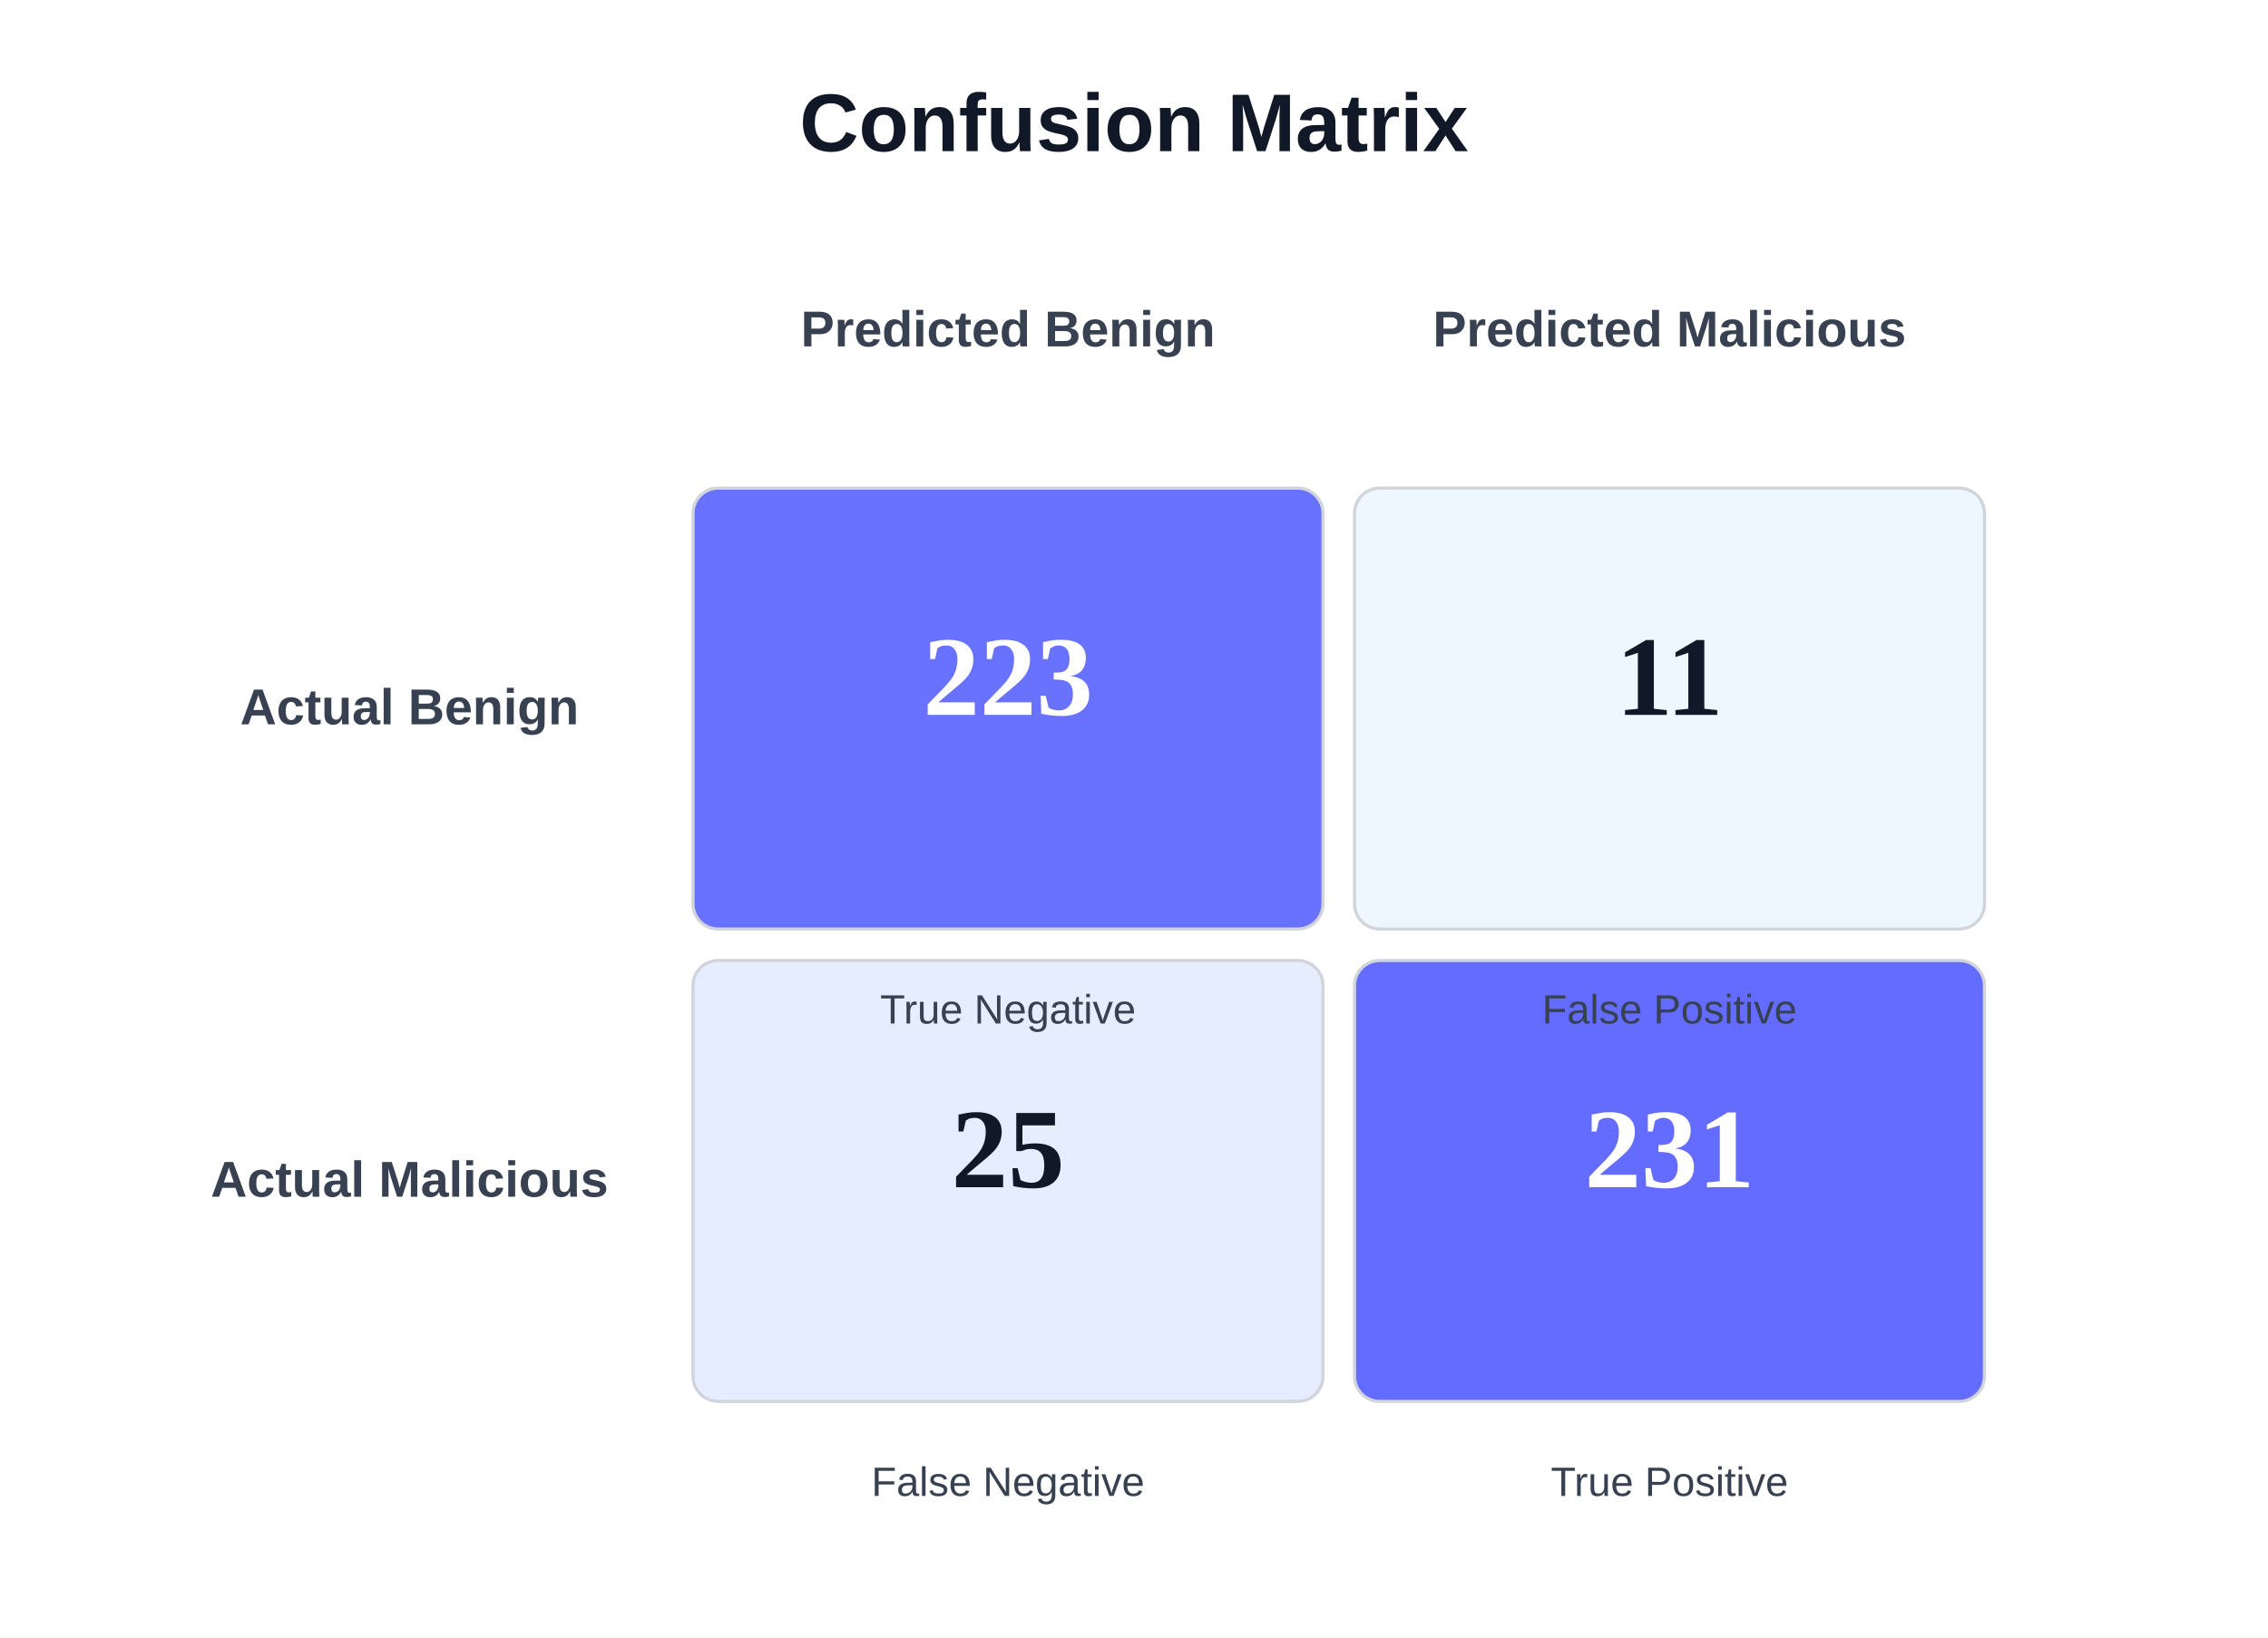
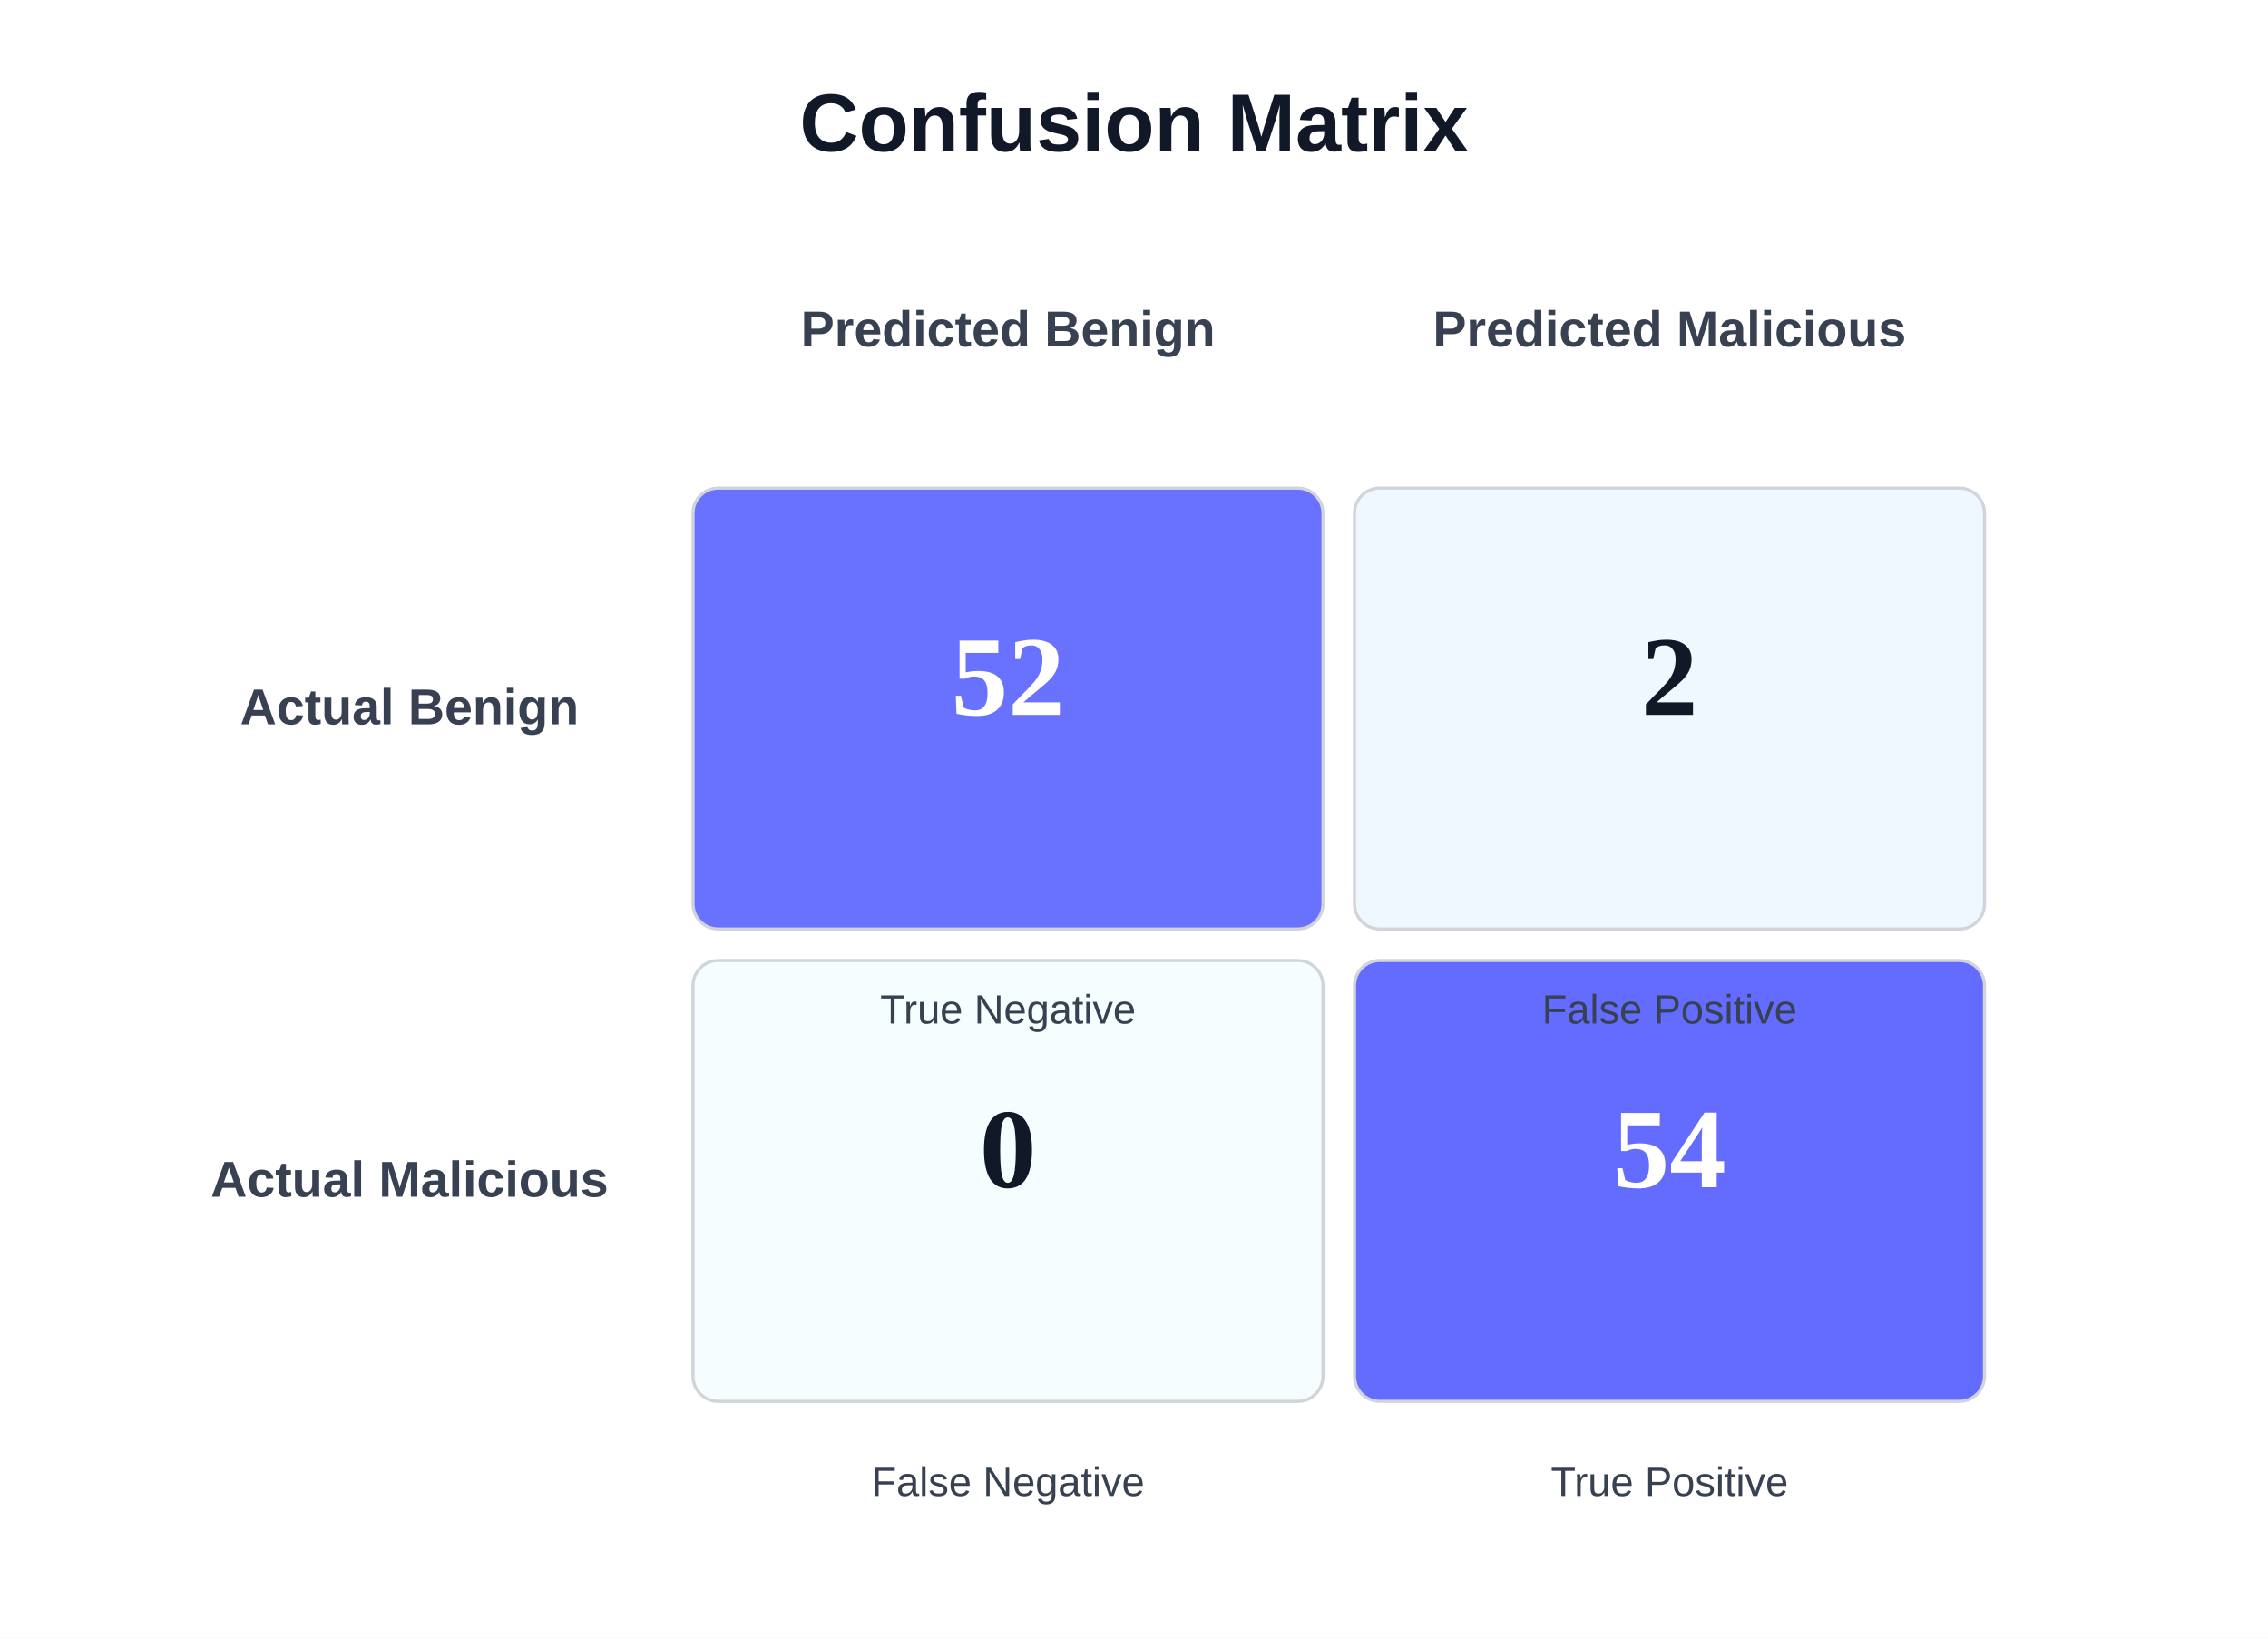
<svg xmlns="http://www.w3.org/2000/svg" width="720" height="520" viewBox="0 0 720 520">
  <rect width="720" height="520" fill="#ffffff" />
  <text x="360" y="48" text-anchor="middle" font-family="Segoe UI, Arial" font-size="26" font-weight="700" fill="#111827">Confusion Matrix</text>
  <text x="320" y="110" text-anchor="middle" font-family="Segoe UI, Arial" font-size="16" font-weight="600" fill="#374151">Predicted Benign</text>
  <text x="530" y="110" text-anchor="middle" font-family="Segoe UI, Arial" font-size="16" font-weight="600" fill="#374151">Predicted Malicious</text>
  <text x="130" y="230" text-anchor="middle" font-family="Segoe UI, Arial" font-size="16" font-weight="600" fill="#374151">Actual Benign</text>
  <text x="130" y="380" text-anchor="middle" font-family="Segoe UI, Arial" font-size="16" font-weight="600" fill="#374151">Actual Malicious</text>
  <rect x="220" y="155" width="200" height="140" rx="8" fill="rgb(105,113,255)" stroke="#d1d5db" />
-   <text x="320" y="227" text-anchor="middle" font-size="36" font-weight="700" fill="#ffffff">223</text>
-   <rect x="430" y="155" width="200" height="140" rx="8" fill="rgb(238,246,255)" stroke="#d1d5db" />
-   <text x="530" y="227" text-anchor="middle" font-size="36" font-weight="700" fill="#111827">11</text>
-   <rect x="220" y="305" width="200" height="140" rx="8" fill="rgb(229,237,255)" stroke="#d1d5db" />
-   <text x="320" y="377" text-anchor="middle" font-size="36" font-weight="700" fill="#111827">25</text>
+   <text x="320" y="227" text-anchor="middle" font-size="36" font-weight="700" fill="#ffffff">52</text>
+   <rect x="430" y="155" width="200" height="140" rx="8" fill="rgb(239,247,255)" stroke="#d1d5db" />
+   <text x="530" y="227" text-anchor="middle" font-size="36" font-weight="700" fill="#111827">2</text>
+   <rect x="220" y="305" width="200" height="140" rx="8" fill="rgb(245,253,255)" stroke="#d1d5db" />
+   <text x="320" y="377" text-anchor="middle" font-size="36" font-weight="700" fill="#111827">0</text>
  <rect x="430" y="305" width="200" height="140" rx="8" fill="rgb(100,108,255)" stroke="#d1d5db" />
-   <text x="530" y="377" text-anchor="middle" font-size="36" font-weight="700" fill="#ffffff">231</text>
+   <text x="530" y="377" text-anchor="middle" font-size="36" font-weight="700" fill="#ffffff">54</text>
  <text x="320" y="325" text-anchor="middle" font-family="Segoe UI, Arial" font-size="13" fill="#374151">True Negative</text>
  <text x="530" y="325" text-anchor="middle" font-family="Segoe UI, Arial" font-size="13" fill="#374151">False Positive</text>
  <text x="320" y="475" text-anchor="middle" font-family="Segoe UI, Arial" font-size="13" fill="#374151">False Negative</text>
  <text x="530" y="475" text-anchor="middle" font-family="Segoe UI, Arial" font-size="13" fill="#374151">True Positive</text>
</svg>
